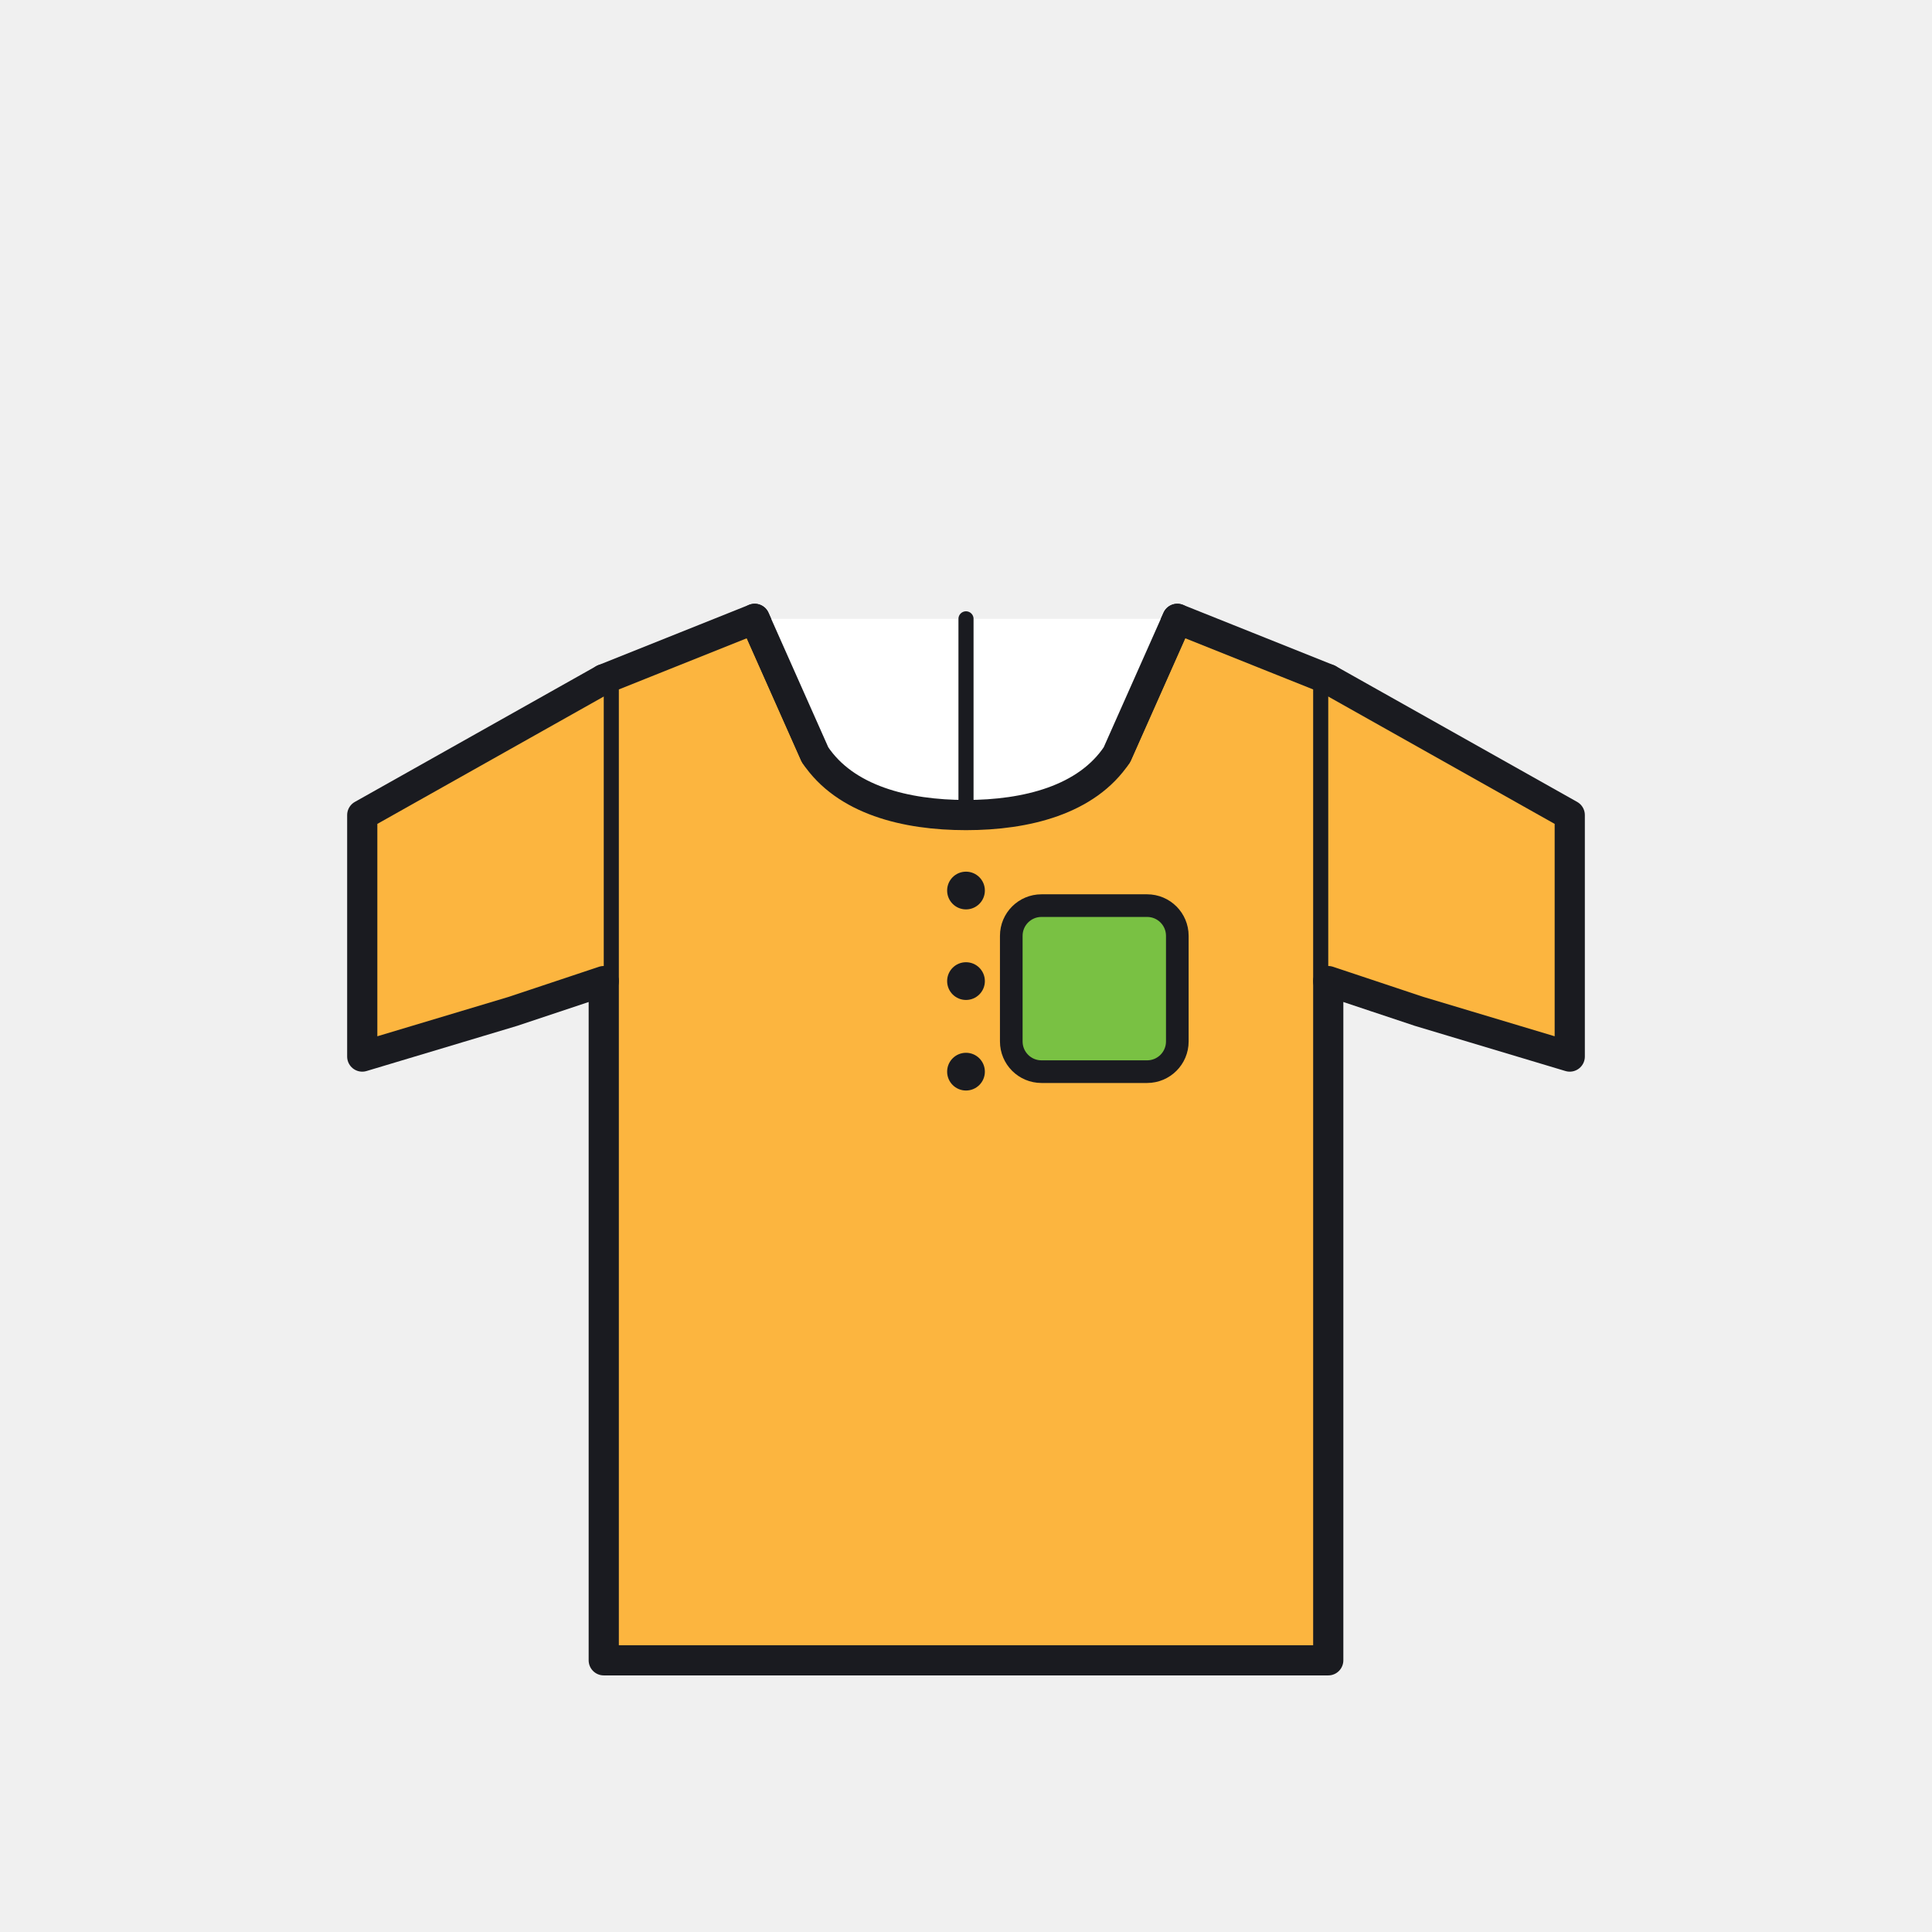
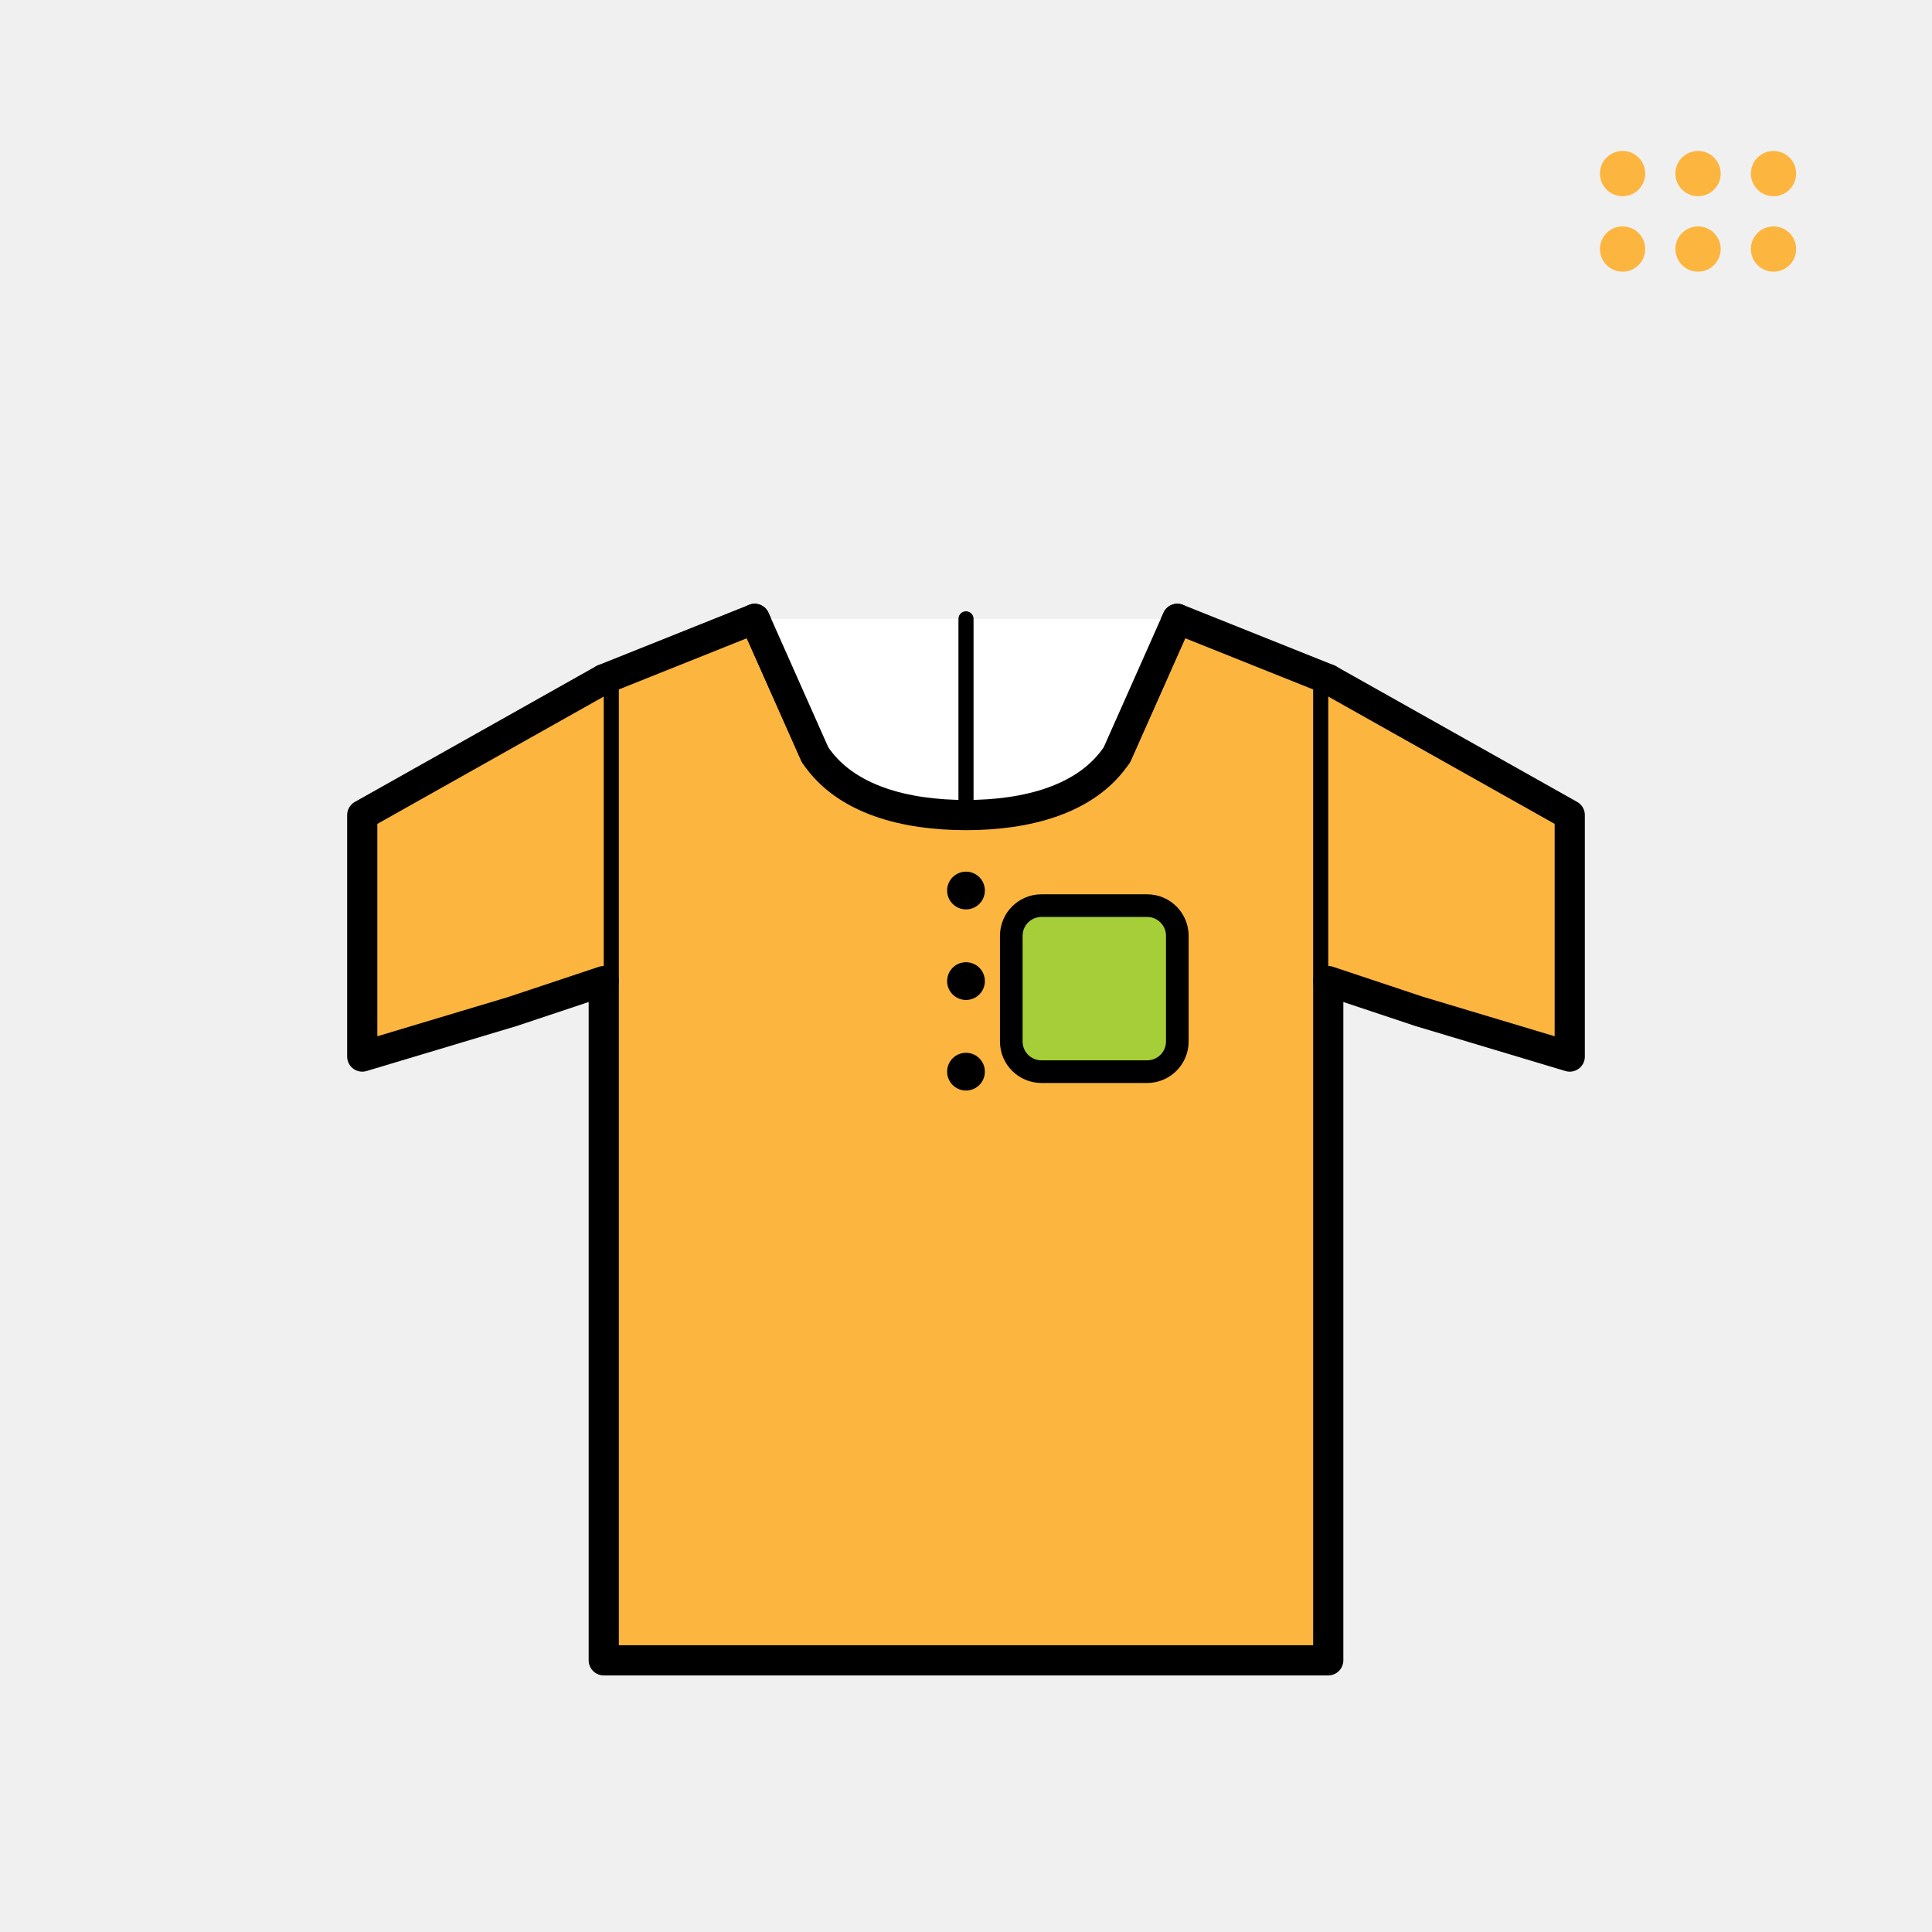
<svg xmlns="http://www.w3.org/2000/svg" viewBox="0 0 512 512" stroke-linecap="round" stroke-linejoin="round">
-   <path d="M160 180 L160 440 L352 440 L352 180 L312 164 L296 200 C288 212 224 212 216 200 L200 164 Z" fill="#FCB53F" stroke="#1A1B20" stroke-width="8" />
-   <path d="M160 180 L96 216 L96 280 L136 268 L160 260" fill="#FCB53F" stroke="#1A1B20" stroke-width="8" />
-   <path d="M352 180 L416 216 L416 280 L376 268 L352 260" fill="#FCB53F" stroke="#1A1B20" stroke-width="8" />
-   <path d="M200 164 L216 200 C224 212 240 216 256 216 C272 216 288 212 296 200 L312 164" fill="#FFFFFF" stroke="#1A1B20" stroke-width="8" />
-   <line x1="256" y1="164" x2="256" y2="216" stroke="#1A1B20" stroke-width="4" />
-   <rect x="268" y="240" width="44" height="44" rx="8" fill="#79C143" stroke="#1A1B20" stroke-width="6" />
-   <circle cx="256" cy="236" r="5" fill="#1A1B20" stroke="none" />
-   <circle cx="256" cy="260" r="5" fill="#1A1B20" stroke="none" />
-   <circle cx="256" cy="284" r="5" fill="#1A1B20" stroke="none" />
+   <path d="M160 180 L160 440 L352 440 L352 180 L312 164 L296 200 C288 212 224 212 216 200 L200 164 Z" fill="#FCB53F" stroke="#000000" stroke-width="8" />
+   <path d="M160 180 L96 216 L96 280 L136 268 L160 260" fill="#FCB53F" stroke="#000000" stroke-width="8" />
+   <path d="M352 180 L416 216 L416 280 L376 268 L352 260" fill="#FCB53F" stroke="#000000" stroke-width="8" />
+   <path d="M200 164 L216 200 C224 212 240 216 256 216 C272 216 288 212 296 200 L312 164" fill="#FFFFFF" stroke="#000000" stroke-width="8" />
+   <line x1="256" y1="164" x2="256" y2="216" stroke="#000000" stroke-width="4" />
+   <rect x="268" y="240" width="44" height="44" rx="8" fill="#A6CE39" stroke="#000000" stroke-width="6" />
+   <circle cx="256" cy="236" r="5" fill="#000000" stroke="none" />
+   <circle cx="256" cy="260" r="5" fill="#000000" stroke="none" />
+   <circle cx="256" cy="284" r="5" fill="#000000" stroke="none" />
+   <g class="rcp-dot-matrix" aria-hidden="true" fill="#FCB53F">
+     <circle cx="430" cy="46" r="6" />
+     <circle cx="450" cy="46" r="6" />
+     <circle cx="470" cy="46" r="6" />
+     <circle cx="430" cy="66" r="6" />
+     <circle cx="450" cy="66" r="6" />
+     <circle cx="470" cy="66" r="6" />
+   </g>
</svg>
